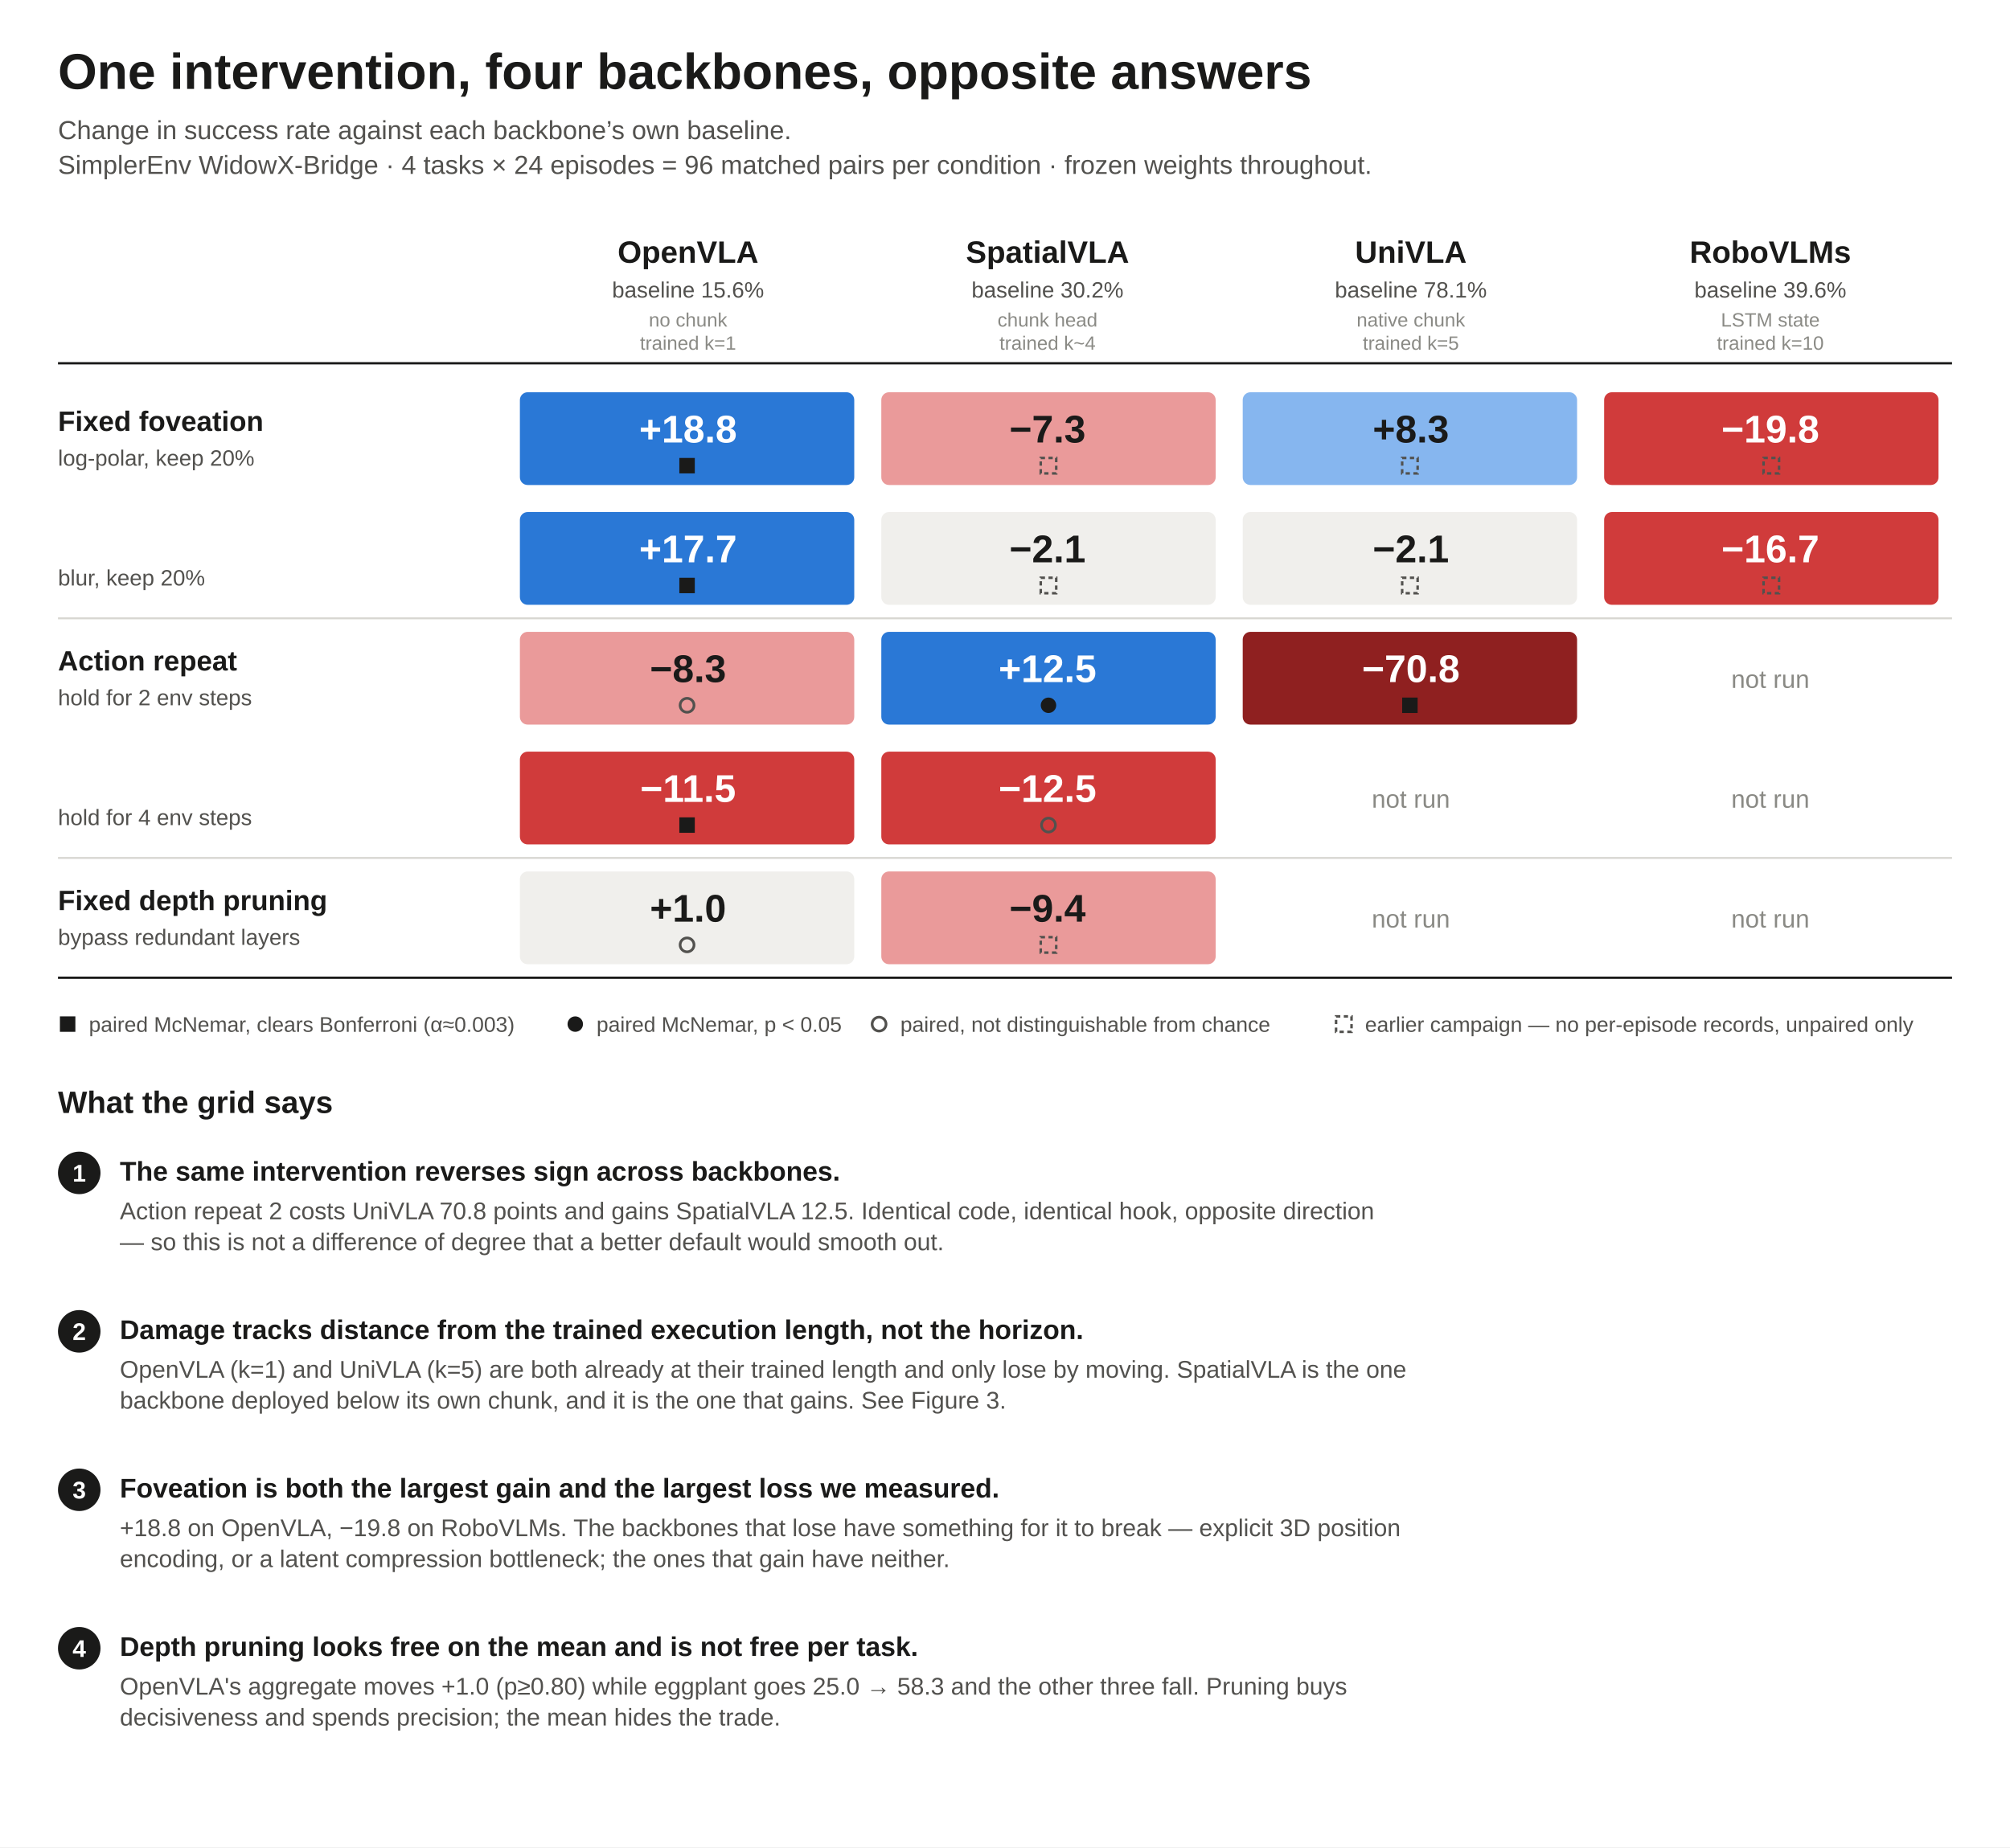
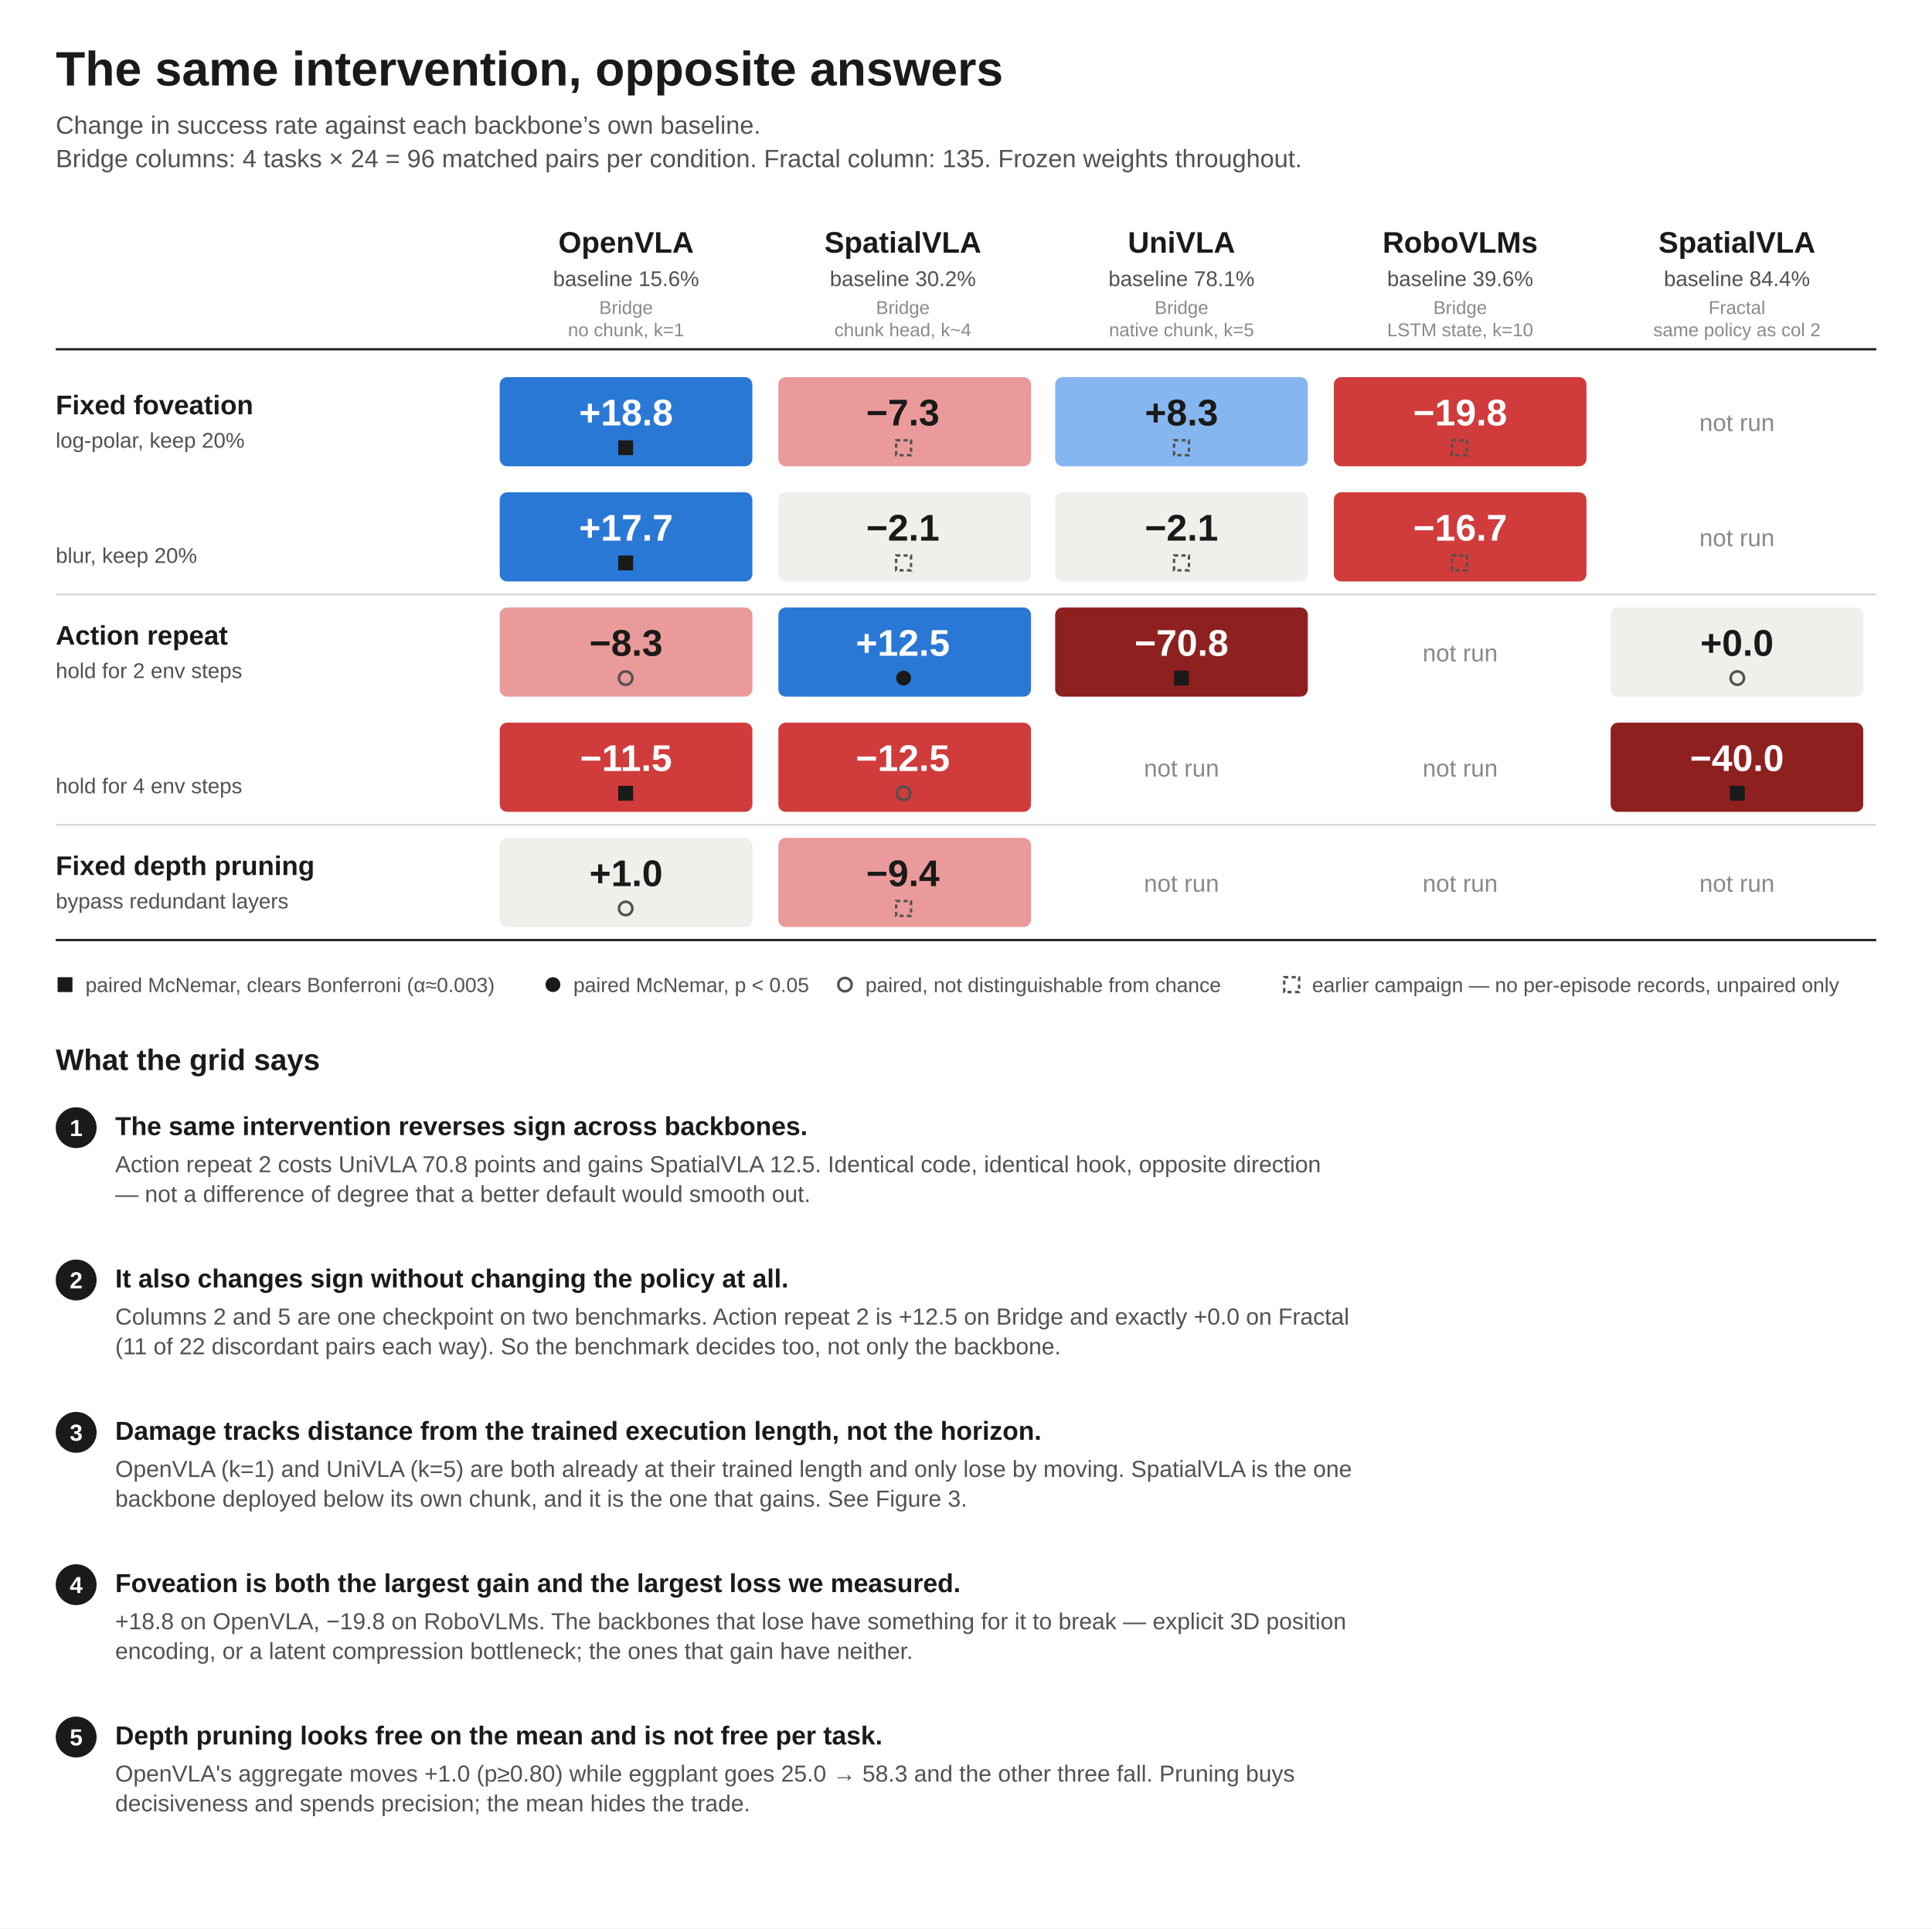
- <svg xmlns="http://www.w3.org/2000/svg" viewBox="0 0 1040 956" width="1040" height="956" font-family="Helvetica Neue, Arial, sans-serif">
-   <rect width="1040" height="956" fill="#ffffff" />
-   <text x="30" y="46" font-size="26" font-weight="600" fill="#1a1a19">One intervention, four backbones, opposite answers</text>
+ <svg xmlns="http://www.w3.org/2000/svg" viewBox="0 0 1040 1038" width="1040" height="1038" font-family="Helvetica Neue, Arial, sans-serif">
+   <rect width="1040" height="1038" fill="#ffffff" />
+   <text x="30" y="46" font-size="26" font-weight="600" fill="#1a1a19">The same intervention, opposite answers</text>
  <text x="30" y="72" font-size="13.5" fill="#52514e">Change in success rate against each backbone’s own baseline.</text>
-   <text x="30" y="90" font-size="13.5" fill="#52514e">SimplerEnv WidowX-Bridge · 4 tasks × 24 episodes = 96 matched pairs per condition · frozen weights throughout.</text>
-   <text x="356" y="136" font-size="16" font-weight="600" fill="#1a1a19" text-anchor="middle">OpenVLA</text>
-   <text x="356" y="154" font-size="11.5" fill="#52514e" text-anchor="middle">baseline 15.6%</text>
-   <text x="356" y="169" font-size="10" fill="#8a8a85" text-anchor="middle">no chunk</text>
-   <text x="356" y="181" font-size="10" fill="#8a8a85" text-anchor="middle">trained k=1</text>
-   <text x="542" y="136" font-size="16" font-weight="600" fill="#1a1a19" text-anchor="middle">SpatialVLA</text>
-   <text x="542" y="154" font-size="11.5" fill="#52514e" text-anchor="middle">baseline 30.2%</text>
-   <text x="542" y="169" font-size="10" fill="#8a8a85" text-anchor="middle">chunk head</text>
-   <text x="542" y="181" font-size="10" fill="#8a8a85" text-anchor="middle">trained k~4</text>
-   <text x="730" y="136" font-size="16" font-weight="600" fill="#1a1a19" text-anchor="middle">UniVLA</text>
-   <text x="730" y="154" font-size="11.5" fill="#52514e" text-anchor="middle">baseline 78.1%</text>
-   <text x="730" y="169" font-size="10" fill="#8a8a85" text-anchor="middle">native chunk</text>
-   <text x="730" y="181" font-size="10" fill="#8a8a85" text-anchor="middle">trained k=5</text>
-   <text x="916" y="136" font-size="16" font-weight="600" fill="#1a1a19" text-anchor="middle">RoboVLMs</text>
-   <text x="916" y="154" font-size="11.5" fill="#52514e" text-anchor="middle">baseline 39.6%</text>
-   <text x="916" y="169" font-size="10" fill="#8a8a85" text-anchor="middle">LSTM state</text>
-   <text x="916" y="181" font-size="10" fill="#8a8a85" text-anchor="middle">trained k=10</text>
+   <text x="30" y="90" font-size="13.5" fill="#52514e">Bridge columns: 4 tasks × 24 = 96 matched pairs per condition. Fractal column: 135. Frozen weights throughout.</text>
+   <text x="337" y="136" font-size="16" font-weight="600" fill="#1a1a19" text-anchor="middle">OpenVLA</text>
+   <text x="337" y="154" font-size="11.5" fill="#52514e" text-anchor="middle">baseline 15.6%</text>
+   <text x="337" y="169" font-size="10" fill="#8a8a85" text-anchor="middle">Bridge</text>
+   <text x="337" y="181" font-size="10" fill="#8a8a85" text-anchor="middle">no chunk, k=1</text>
+   <text x="486" y="136" font-size="16" font-weight="600" fill="#1a1a19" text-anchor="middle">SpatialVLA</text>
+   <text x="486" y="154" font-size="11.5" fill="#52514e" text-anchor="middle">baseline 30.2%</text>
+   <text x="486" y="169" font-size="10" fill="#8a8a85" text-anchor="middle">Bridge</text>
+   <text x="486" y="181" font-size="10" fill="#8a8a85" text-anchor="middle">chunk head, k~4</text>
+   <text x="636" y="136" font-size="16" font-weight="600" fill="#1a1a19" text-anchor="middle">UniVLA</text>
+   <text x="636" y="154" font-size="11.5" fill="#52514e" text-anchor="middle">baseline 78.1%</text>
+   <text x="636" y="169" font-size="10" fill="#8a8a85" text-anchor="middle">Bridge</text>
+   <text x="636" y="181" font-size="10" fill="#8a8a85" text-anchor="middle">native chunk, k=5</text>
+   <text x="786" y="136" font-size="16" font-weight="600" fill="#1a1a19" text-anchor="middle">RoboVLMs</text>
+   <text x="786" y="154" font-size="11.5" fill="#52514e" text-anchor="middle">baseline 39.6%</text>
+   <text x="786" y="169" font-size="10" fill="#8a8a85" text-anchor="middle">Bridge</text>
+   <text x="786" y="181" font-size="10" fill="#8a8a85" text-anchor="middle">LSTM state, k=10</text>
+   <text x="935" y="136" font-size="16" font-weight="600" fill="#1a1a19" text-anchor="middle">SpatialVLA</text>
+   <text x="935" y="154" font-size="11.5" fill="#52514e" text-anchor="middle">baseline 84.4%</text>
+   <text x="935" y="169" font-size="10" fill="#8a8a85" text-anchor="middle">Fractal</text>
+   <text x="935" y="181" font-size="10" fill="#8a8a85" text-anchor="middle">same policy as col 2</text>
  <line x1="30" y1="188" x2="1010" y2="188" stroke="#1a1a19" stroke-width="1.2" />
  <text x="30" y="223" font-size="14.5" font-weight="600" fill="#1a1a19">Fixed foveation</text>
  <text x="30" y="241" font-size="11.5" fill="#52514e">log-polar, keep 20%</text>
-   <rect x="269" y="203" width="173" height="48" rx="4" fill="#2a78d6" />
-   <text x="356" y="229" font-size="20" font-weight="600" fill="#ffffff" text-anchor="middle">+18.8</text>
-   <rect x="351.5" y="237" width="8" height="8" fill="#1a1a19" />
-   <rect x="456" y="203" width="173" height="48" rx="4" fill="#ea9a9a" />
-   <text x="542" y="229" font-size="20" font-weight="600" fill="#1a1a19" text-anchor="middle">−7.3</text>
-   <rect x="538.5" y="237" width="8" height="8" fill="none" stroke="#52514e" stroke-width="1.3" stroke-dasharray="2.2 1.8" />
-   <rect x="643" y="203" width="173" height="48" rx="4" fill="#86b6ef" />
-   <text x="730" y="229" font-size="20" font-weight="600" fill="#1a1a19" text-anchor="middle">+8.3</text>
-   <rect x="725.5" y="237" width="8" height="8" fill="none" stroke="#52514e" stroke-width="1.3" stroke-dasharray="2.2 1.8" />
-   <rect x="830" y="203" width="173" height="48" rx="4" fill="#d03b3b" />
-   <text x="916" y="229" font-size="20" font-weight="600" fill="#ffffff" text-anchor="middle">−19.8</text>
-   <rect x="912.5" y="237" width="8" height="8" fill="none" stroke="#52514e" stroke-width="1.3" stroke-dasharray="2.2 1.8" />
+   <rect x="269" y="203" width="136" height="48" rx="4" fill="#2a78d6" />
+   <text x="337" y="229" font-size="20" font-weight="600" fill="#ffffff" text-anchor="middle">+18.8</text>
+   <rect x="332.8" y="237" width="8" height="8" fill="#1a1a19" />
+   <rect x="419" y="203" width="136" height="48" rx="4" fill="#ea9a9a" />
+   <text x="486" y="229" font-size="20" font-weight="600" fill="#1a1a19" text-anchor="middle">−7.3</text>
+   <rect x="482.4" y="237" width="8" height="8" fill="none" stroke="#52514e" stroke-width="1.3" stroke-dasharray="2.2 1.8" />
+   <rect x="568" y="203" width="136" height="48" rx="4" fill="#86b6ef" />
+   <text x="636" y="229" font-size="20" font-weight="600" fill="#1a1a19" text-anchor="middle">+8.3</text>
+   <rect x="632.0" y="237" width="8" height="8" fill="none" stroke="#52514e" stroke-width="1.3" stroke-dasharray="2.2 1.8" />
+   <rect x="718" y="203" width="136" height="48" rx="4" fill="#d03b3b" />
+   <text x="786" y="229" font-size="20" font-weight="600" fill="#ffffff" text-anchor="middle">−19.8</text>
+   <rect x="781.6" y="237" width="8" height="8" fill="none" stroke="#52514e" stroke-width="1.3" stroke-dasharray="2.2 1.8" />
+   <text x="935" y="232" font-size="13" fill="#8a8a85" text-anchor="middle">not run</text>
  <text x="30" y="303" font-size="11.5" fill="#52514e">blur, keep 20%</text>
-   <rect x="269" y="265" width="173" height="48" rx="4" fill="#2a78d6" />
-   <text x="356" y="291" font-size="20" font-weight="600" fill="#ffffff" text-anchor="middle">+17.7</text>
-   <rect x="351.5" y="299" width="8" height="8" fill="#1a1a19" />
-   <rect x="456" y="265" width="173" height="48" rx="4" fill="#f0efec" />
-   <text x="542" y="291" font-size="20" font-weight="600" fill="#1a1a19" text-anchor="middle">−2.1</text>
-   <rect x="538.5" y="299" width="8" height="8" fill="none" stroke="#52514e" stroke-width="1.3" stroke-dasharray="2.2 1.8" />
-   <rect x="643" y="265" width="173" height="48" rx="4" fill="#f0efec" />
-   <text x="730" y="291" font-size="20" font-weight="600" fill="#1a1a19" text-anchor="middle">−2.1</text>
-   <rect x="725.5" y="299" width="8" height="8" fill="none" stroke="#52514e" stroke-width="1.3" stroke-dasharray="2.2 1.8" />
-   <rect x="830" y="265" width="173" height="48" rx="4" fill="#d03b3b" />
-   <text x="916" y="291" font-size="20" font-weight="600" fill="#ffffff" text-anchor="middle">−16.7</text>
-   <rect x="912.5" y="299" width="8" height="8" fill="none" stroke="#52514e" stroke-width="1.3" stroke-dasharray="2.2 1.8" />
+   <rect x="269" y="265" width="136" height="48" rx="4" fill="#2a78d6" />
+   <text x="337" y="291" font-size="20" font-weight="600" fill="#ffffff" text-anchor="middle">+17.7</text>
+   <rect x="332.8" y="299" width="8" height="8" fill="#1a1a19" />
+   <rect x="419" y="265" width="136" height="48" rx="4" fill="#f0efec" />
+   <text x="486" y="291" font-size="20" font-weight="600" fill="#1a1a19" text-anchor="middle">−2.1</text>
+   <rect x="482.4" y="299" width="8" height="8" fill="none" stroke="#52514e" stroke-width="1.3" stroke-dasharray="2.2 1.8" />
+   <rect x="568" y="265" width="136" height="48" rx="4" fill="#f0efec" />
+   <text x="636" y="291" font-size="20" font-weight="600" fill="#1a1a19" text-anchor="middle">−2.1</text>
+   <rect x="632.0" y="299" width="8" height="8" fill="none" stroke="#52514e" stroke-width="1.3" stroke-dasharray="2.2 1.8" />
+   <rect x="718" y="265" width="136" height="48" rx="4" fill="#d03b3b" />
+   <text x="786" y="291" font-size="20" font-weight="600" fill="#ffffff" text-anchor="middle">−16.7</text>
+   <rect x="781.6" y="299" width="8" height="8" fill="none" stroke="#52514e" stroke-width="1.3" stroke-dasharray="2.2 1.8" />
+   <text x="935" y="294" font-size="13" fill="#8a8a85" text-anchor="middle">not run</text>
  <line x1="30" y1="320" x2="1010" y2="320" stroke="#d8d7d2" stroke-width="1" />
  <text x="30" y="347" font-size="14.5" font-weight="600" fill="#1a1a19">Action repeat</text>
  <text x="30" y="365" font-size="11.5" fill="#52514e">hold for 2 env steps</text>
-   <rect x="269" y="327" width="173" height="48" rx="4" fill="#ea9a9a" />
-   <text x="356" y="353" font-size="20" font-weight="600" fill="#1a1a19" text-anchor="middle">−8.3</text>
-   <circle cx="355.5" cy="365" r="3.6" fill="none" stroke="#52514e" stroke-width="1.4" />
-   <rect x="456" y="327" width="173" height="48" rx="4" fill="#2a78d6" />
-   <text x="542" y="353" font-size="20" font-weight="600" fill="#ffffff" text-anchor="middle">+12.5</text>
-   <circle cx="542.5" cy="365" r="4" fill="#1a1a19" />
-   <rect x="643" y="327" width="173" height="48" rx="4" fill="#8f2020" />
-   <text x="730" y="353" font-size="20" font-weight="600" fill="#ffffff" text-anchor="middle">−70.8</text>
-   <rect x="725.5" y="361" width="8" height="8" fill="#1a1a19" />
-   <text x="916" y="356" font-size="13" fill="#8a8a85" text-anchor="middle">not run</text>
+   <rect x="269" y="327" width="136" height="48" rx="4" fill="#ea9a9a" />
+   <text x="337" y="353" font-size="20" font-weight="600" fill="#1a1a19" text-anchor="middle">−8.3</text>
+   <circle cx="336.8" cy="365" r="3.6" fill="none" stroke="#52514e" stroke-width="1.4" />
+   <rect x="419" y="327" width="136" height="48" rx="4" fill="#2a78d6" />
+   <text x="486" y="353" font-size="20" font-weight="600" fill="#ffffff" text-anchor="middle">+12.5</text>
+   <circle cx="486.4" cy="365" r="4" fill="#1a1a19" />
+   <rect x="568" y="327" width="136" height="48" rx="4" fill="#8f2020" />
+   <text x="636" y="353" font-size="20" font-weight="600" fill="#ffffff" text-anchor="middle">−70.8</text>
+   <rect x="632.0" y="361" width="8" height="8" fill="#1a1a19" />
+   <text x="786" y="356" font-size="13" fill="#8a8a85" text-anchor="middle">not run</text>
+   <rect x="867" y="327" width="136" height="48" rx="4" fill="#f0efec" />
+   <text x="935" y="353" font-size="20" font-weight="600" fill="#1a1a19" text-anchor="middle">+0.0</text>
+   <circle cx="935.2" cy="365" r="3.6" fill="none" stroke="#52514e" stroke-width="1.4" />
  <text x="30" y="427" font-size="11.5" fill="#52514e">hold for 4 env steps</text>
-   <rect x="269" y="389" width="173" height="48" rx="4" fill="#d03b3b" />
-   <text x="356" y="415" font-size="20" font-weight="600" fill="#ffffff" text-anchor="middle">−11.5</text>
-   <rect x="351.5" y="423" width="8" height="8" fill="#1a1a19" />
-   <rect x="456" y="389" width="173" height="48" rx="4" fill="#d03b3b" />
-   <text x="542" y="415" font-size="20" font-weight="600" fill="#ffffff" text-anchor="middle">−12.5</text>
-   <circle cx="542.5" cy="427" r="3.6" fill="none" stroke="#52514e" stroke-width="1.4" />
-   <text x="730" y="418" font-size="13" fill="#8a8a85" text-anchor="middle">not run</text>
-   <text x="916" y="418" font-size="13" fill="#8a8a85" text-anchor="middle">not run</text>
+   <rect x="269" y="389" width="136" height="48" rx="4" fill="#d03b3b" />
+   <text x="337" y="415" font-size="20" font-weight="600" fill="#ffffff" text-anchor="middle">−11.5</text>
+   <rect x="332.8" y="423" width="8" height="8" fill="#1a1a19" />
+   <rect x="419" y="389" width="136" height="48" rx="4" fill="#d03b3b" />
+   <text x="486" y="415" font-size="20" font-weight="600" fill="#ffffff" text-anchor="middle">−12.5</text>
+   <circle cx="486.4" cy="427" r="3.6" fill="none" stroke="#52514e" stroke-width="1.4" />
+   <text x="636" y="418" font-size="13" fill="#8a8a85" text-anchor="middle">not run</text>
+   <text x="786" y="418" font-size="13" fill="#8a8a85" text-anchor="middle">not run</text>
+   <rect x="867" y="389" width="136" height="48" rx="4" fill="#8f2020" />
+   <text x="935" y="415" font-size="20" font-weight="600" fill="#ffffff" text-anchor="middle">−40.0</text>
+   <rect x="931.2" y="423" width="8" height="8" fill="#1a1a19" />
  <line x1="30" y1="444" x2="1010" y2="444" stroke="#d8d7d2" stroke-width="1" />
  <text x="30" y="471" font-size="14.5" font-weight="600" fill="#1a1a19">Fixed depth pruning</text>
  <text x="30" y="489" font-size="11.5" fill="#52514e">bypass redundant layers</text>
-   <rect x="269" y="451" width="173" height="48" rx="4" fill="#f0efec" />
-   <text x="356" y="477" font-size="20" font-weight="600" fill="#1a1a19" text-anchor="middle">+1.0</text>
-   <circle cx="355.5" cy="489" r="3.6" fill="none" stroke="#52514e" stroke-width="1.4" />
-   <rect x="456" y="451" width="173" height="48" rx="4" fill="#ea9a9a" />
-   <text x="542" y="477" font-size="20" font-weight="600" fill="#1a1a19" text-anchor="middle">−9.4</text>
-   <rect x="538.5" y="485" width="8" height="8" fill="none" stroke="#52514e" stroke-width="1.3" stroke-dasharray="2.2 1.8" />
-   <text x="730" y="480" font-size="13" fill="#8a8a85" text-anchor="middle">not run</text>
-   <text x="916" y="480" font-size="13" fill="#8a8a85" text-anchor="middle">not run</text>
+   <rect x="269" y="451" width="136" height="48" rx="4" fill="#f0efec" />
+   <text x="337" y="477" font-size="20" font-weight="600" fill="#1a1a19" text-anchor="middle">+1.0</text>
+   <circle cx="336.8" cy="489" r="3.6" fill="none" stroke="#52514e" stroke-width="1.4" />
+   <rect x="419" y="451" width="136" height="48" rx="4" fill="#ea9a9a" />
+   <text x="486" y="477" font-size="20" font-weight="600" fill="#1a1a19" text-anchor="middle">−9.4</text>
+   <rect x="482.4" y="485" width="8" height="8" fill="none" stroke="#52514e" stroke-width="1.3" stroke-dasharray="2.2 1.8" />
+   <text x="636" y="480" font-size="13" fill="#8a8a85" text-anchor="middle">not run</text>
+   <text x="786" y="480" font-size="13" fill="#8a8a85" text-anchor="middle">not run</text>
+   <text x="935" y="480" font-size="13" fill="#8a8a85" text-anchor="middle">not run</text>
  <line x1="30" y1="506" x2="1010" y2="506" stroke="#1a1a19" stroke-width="1.2" />
  <rect x="31" y="526" width="8" height="8" fill="#1a1a19" />
  <text x="46" y="534" font-size="11" fill="#52514e">paired McNemar, clears Bonferroni (α≈0.003)</text>
  <circle cx="297.65" cy="530" r="4" fill="#1a1a19" />
  <text x="308.65" y="534" font-size="11" fill="#52514e">paired McNemar, p &lt; 0.05</text>
  <circle cx="454.85" cy="530" r="3.6" fill="none" stroke="#52514e" stroke-width="1.4" />
  <text x="465.85" y="534" font-size="11" fill="#52514e">paired, not distinguishable from chance</text>
  <rect x="691.3" y="526" width="8" height="8" fill="none" stroke="#52514e" stroke-width="1.3" stroke-dasharray="2.2 1.8" />
  <text x="706.3" y="534" font-size="11" fill="#52514e">earlier campaign — no per-episode records, unpaired only</text>
  <text x="30" y="576" font-size="16" font-weight="600" fill="#1a1a19">What the grid says</text>
  <circle cx="41" cy="607" r="11" fill="#1a1a19" />
  <text x="41" y="611.5" font-size="12.5" font-weight="600" fill="#ffffff" text-anchor="middle">1</text>
  <text x="62" y="611" font-size="14" font-weight="600" fill="#1a1a19">The same intervention reverses sign across backbones.</text>
  <text x="62" y="631" font-size="12.5" fill="#52514e">Action repeat 2 costs UniVLA 70.8 points and gains SpatialVLA 12.5. Identical code, identical hook, opposite direction</text>
-   <text x="62" y="647" font-size="12.5" fill="#52514e">— so this is not a difference of degree that a better default would smooth out.</text>
+   <text x="62" y="647" font-size="12.5" fill="#52514e">— not a difference of degree that a better default would smooth out.</text>
  <circle cx="41" cy="689" r="11" fill="#1a1a19" />
  <text x="41" y="693.5" font-size="12.5" font-weight="600" fill="#ffffff" text-anchor="middle">2</text>
-   <text x="62" y="693" font-size="14" font-weight="600" fill="#1a1a19">Damage tracks distance from the trained execution length, not the horizon.</text>
-   <text x="62" y="713" font-size="12.5" fill="#52514e">OpenVLA (k=1) and UniVLA (k=5) are both already at their trained length and only lose by moving. SpatialVLA is the one</text>
-   <text x="62" y="729" font-size="12.5" fill="#52514e">backbone deployed below its own chunk, and it is the one that gains. See Figure 3.</text>
+   <text x="62" y="693" font-size="14" font-weight="600" fill="#1a1a19">It also changes sign without changing the policy at all.</text>
+   <text x="62" y="713" font-size="12.5" fill="#52514e">Columns 2 and 5 are one checkpoint on two benchmarks. Action repeat 2 is +12.5 on Bridge and exactly +0.0 on Fractal</text>
+   <text x="62" y="729" font-size="12.5" fill="#52514e">(11 of 22 discordant pairs each way). So the benchmark decides too, not only the backbone.</text>
  <circle cx="41" cy="771" r="11" fill="#1a1a19" />
  <text x="41" y="775.5" font-size="12.5" font-weight="600" fill="#ffffff" text-anchor="middle">3</text>
-   <text x="62" y="775" font-size="14" font-weight="600" fill="#1a1a19">Foveation is both the largest gain and the largest loss we measured.</text>
-   <text x="62" y="795" font-size="12.5" fill="#52514e">+18.8 on OpenVLA, −19.8 on RoboVLMs. The backbones that lose have something for it to break — explicit 3D position</text>
-   <text x="62" y="811" font-size="12.5" fill="#52514e">encoding, or a latent compression bottleneck; the ones that gain have neither.</text>
+   <text x="62" y="775" font-size="14" font-weight="600" fill="#1a1a19">Damage tracks distance from the trained execution length, not the horizon.</text>
+   <text x="62" y="795" font-size="12.5" fill="#52514e">OpenVLA (k=1) and UniVLA (k=5) are both already at their trained length and only lose by moving. SpatialVLA is the one</text>
+   <text x="62" y="811" font-size="12.5" fill="#52514e">backbone deployed below its own chunk, and it is the one that gains. See Figure 3.</text>
  <circle cx="41" cy="853" r="11" fill="#1a1a19" />
  <text x="41" y="857.5" font-size="12.5" font-weight="600" fill="#ffffff" text-anchor="middle">4</text>
-   <text x="62" y="857" font-size="14" font-weight="600" fill="#1a1a19">Depth pruning looks free on the mean and is not free per task.</text>
-   <text x="62" y="877" font-size="12.5" fill="#52514e">OpenVLA's aggregate moves +1.0 (p≥0.80) while eggplant goes 25.0 → 58.3 and the other three fall. Pruning buys</text>
-   <text x="62" y="893" font-size="12.5" fill="#52514e">decisiveness and spends precision; the mean hides the trade.</text>
+   <text x="62" y="857" font-size="14" font-weight="600" fill="#1a1a19">Foveation is both the largest gain and the largest loss we measured.</text>
+   <text x="62" y="877" font-size="12.5" fill="#52514e">+18.8 on OpenVLA, −19.8 on RoboVLMs. The backbones that lose have something for it to break — explicit 3D position</text>
+   <text x="62" y="893" font-size="12.5" fill="#52514e">encoding, or a latent compression bottleneck; the ones that gain have neither.</text>
+   <circle cx="41" cy="935" r="11" fill="#1a1a19" />
+   <text x="41" y="939.5" font-size="12.5" font-weight="600" fill="#ffffff" text-anchor="middle">5</text>
+   <text x="62" y="939" font-size="14" font-weight="600" fill="#1a1a19">Depth pruning looks free on the mean and is not free per task.</text>
+   <text x="62" y="959" font-size="12.5" fill="#52514e">OpenVLA's aggregate moves +1.0 (p≥0.80) while eggplant goes 25.0 → 58.3 and the other three fall. Pruning buys</text>
+   <text x="62" y="975" font-size="12.5" fill="#52514e">decisiveness and spends precision; the mean hides the trade.</text>
</svg>
